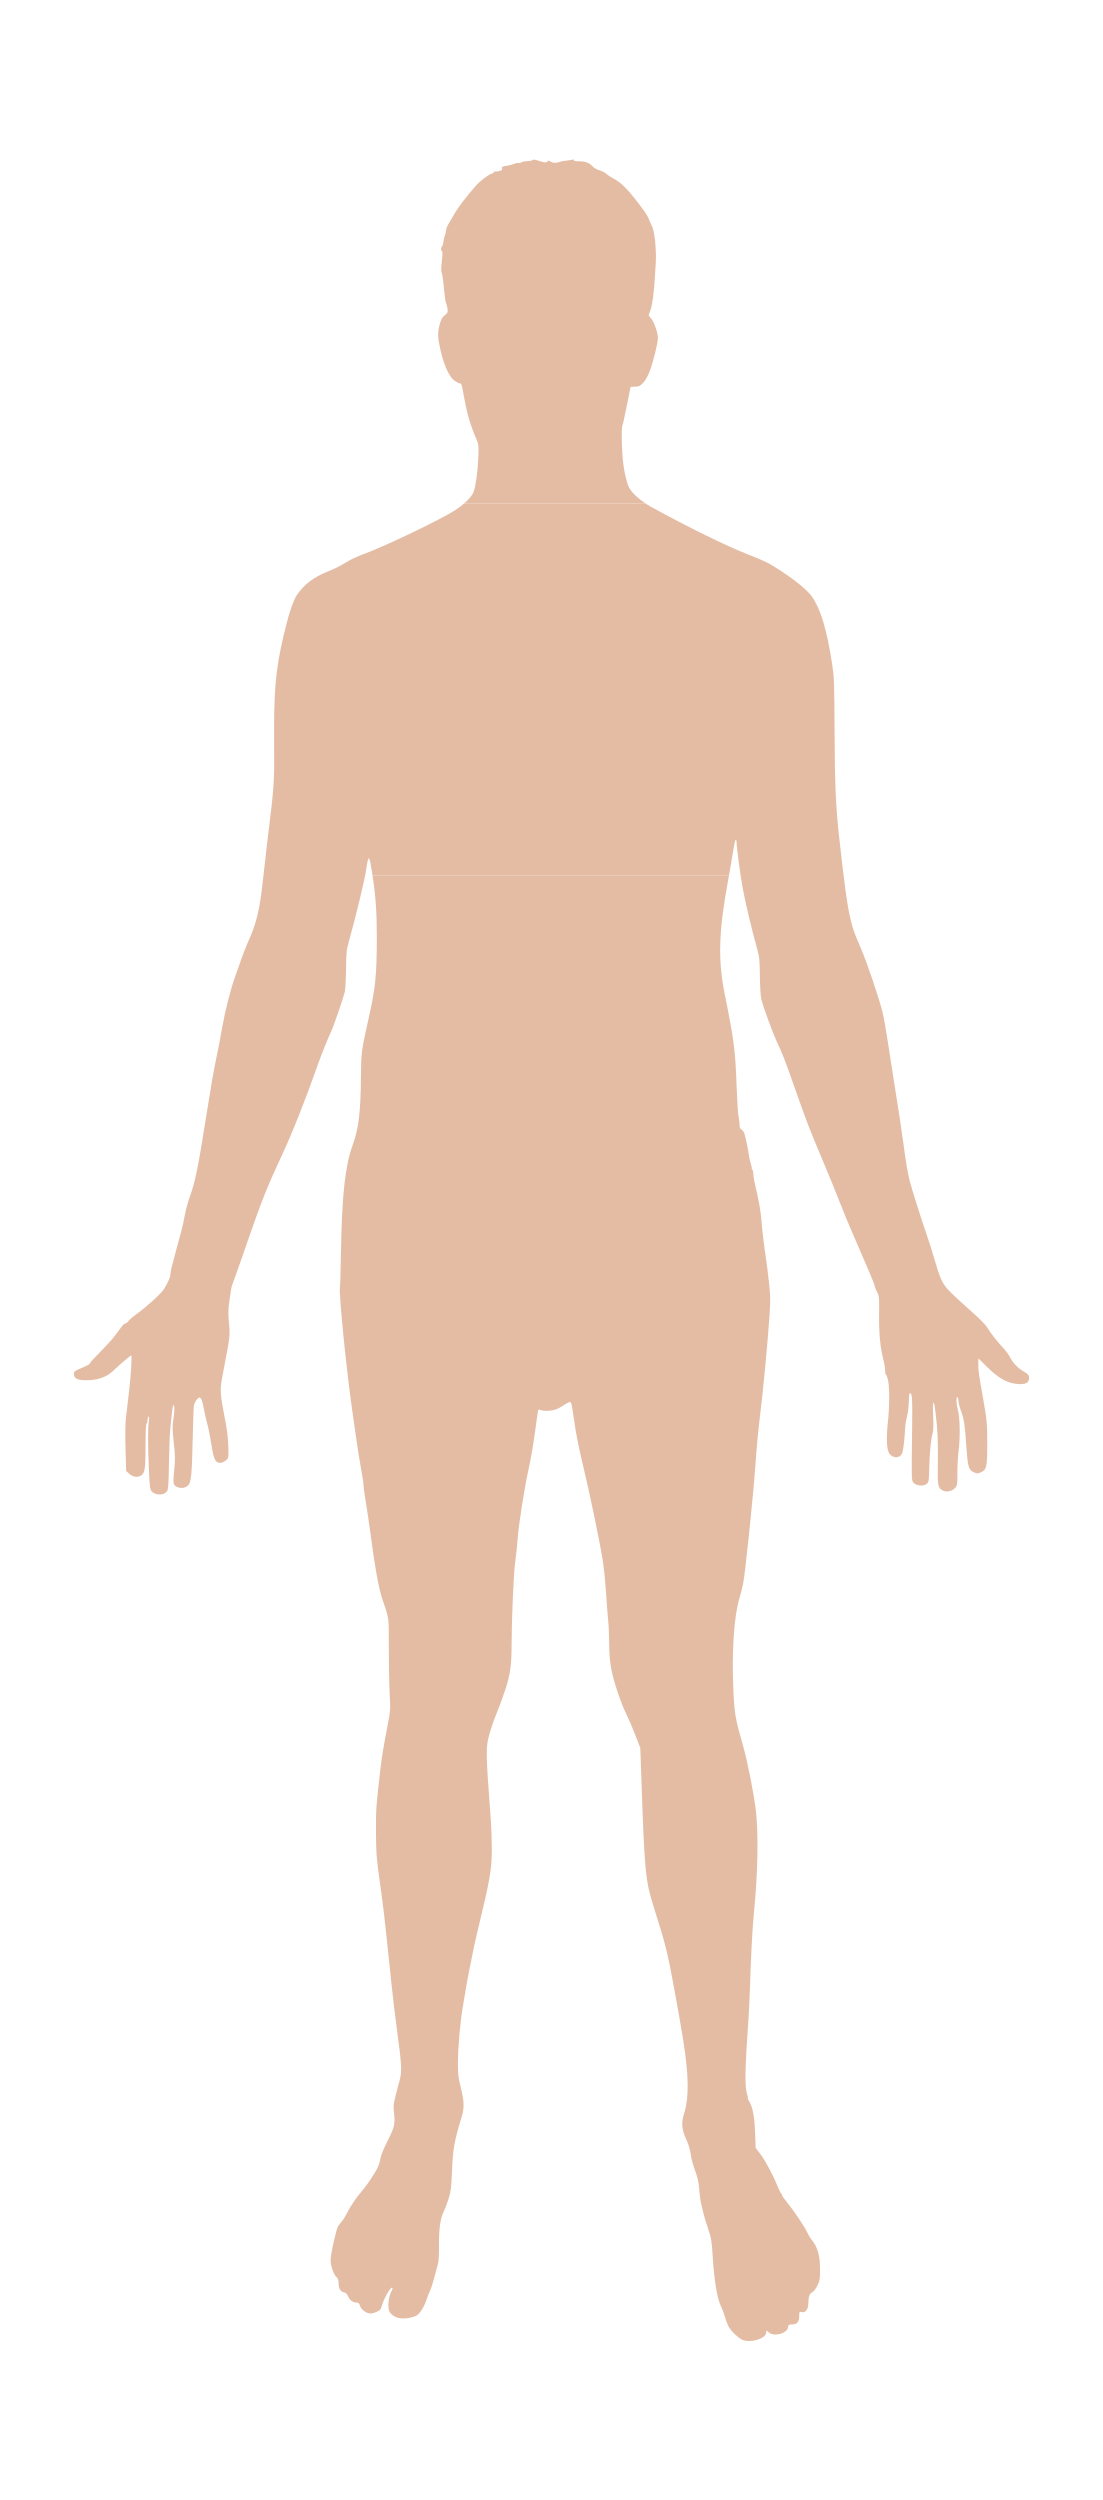
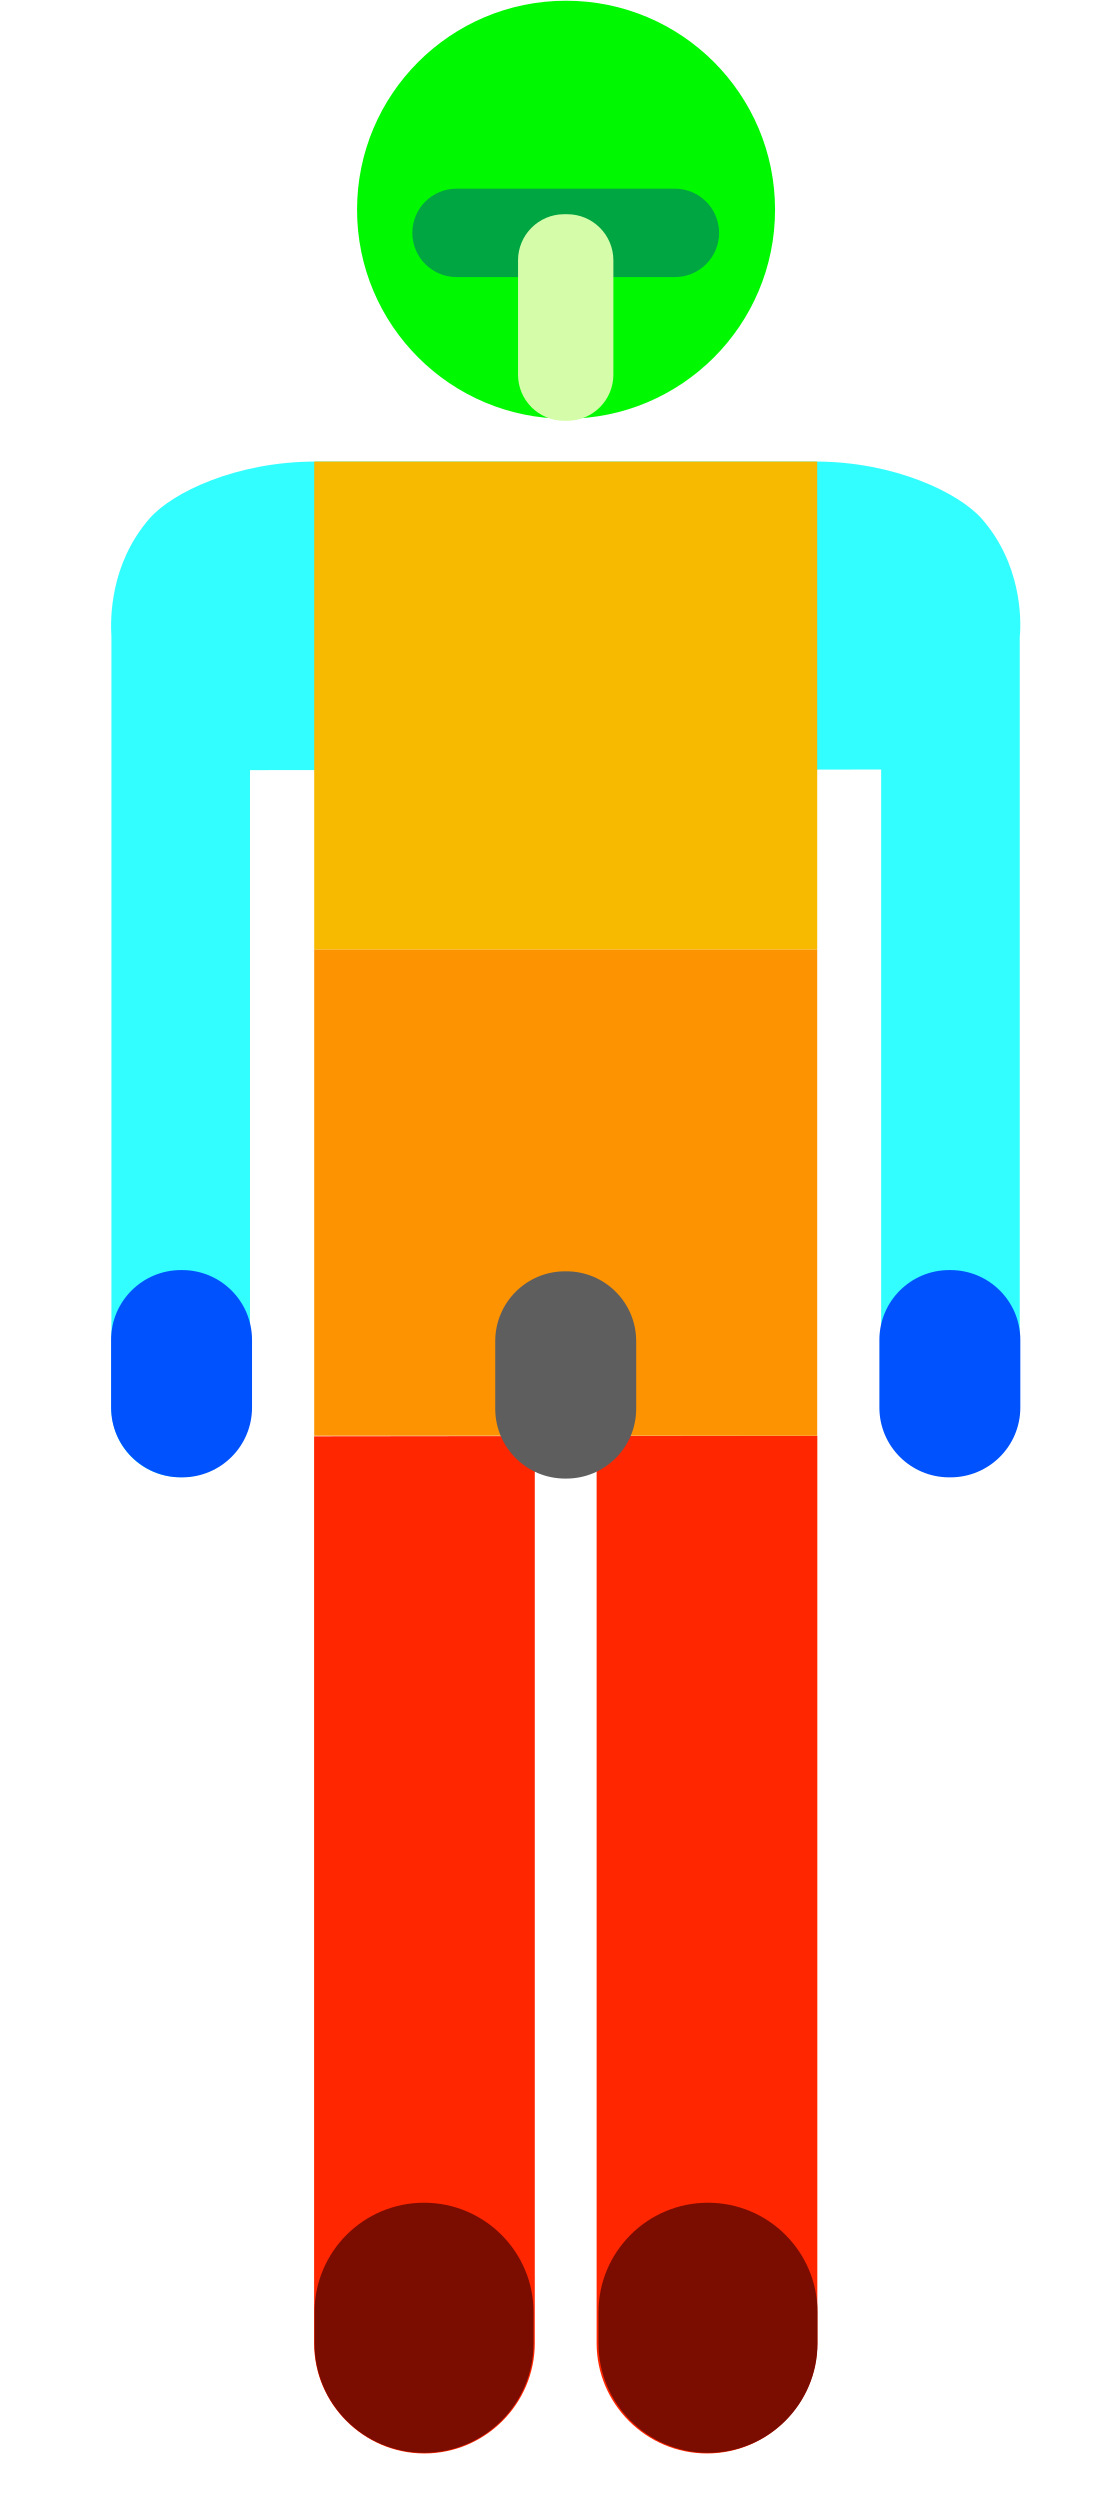
- <svg xmlns="http://www.w3.org/2000/svg" version="1.0" id="svg2" height="550" width="242.5">
-   <defs id="defs4" />
-   <g transform="translate(41.50003,-1019.077)" id="layer1">
-     <path id="abdomen" d="m 40.461,1211.728 c 0.686,4.423 0.949,8.172 0.939,13.602 -0.014,8.028 -0.298,11.017 -1.601,16.854 -1.818,8.147 -1.848,8.362 -1.891,13.681 -0.064,7.962 -0.493,11.499 -1.842,15.195 -1.644,4.505 -2.345,10.97 -2.555,23.548 -0.066,3.973 -0.163,7.354 -0.215,7.515 -0.34,1.043 1.518,19.499 2.857,28.383 0.181,1.204 0.532,3.666 0.78,5.472 0.248,1.806 0.691,4.561 0.986,6.122 0.295,1.561 0.536,3.173 0.536,3.582 0,0.409 0.242,2.185 0.539,3.947 0.296,1.762 0.739,4.754 0.983,6.649 0.92,7.138 1.833,12.218 2.606,14.504 1.571,4.645 1.454,3.77 1.454,10.835 0,3.551 0.086,8.082 0.19,10.069 0.186,3.525 0.174,3.696 -0.484,7.114 -0.837,4.347 -1.253,6.873 -1.548,9.412 -0.951,8.175 -1.003,8.916 -0.98,13.899 0.021,4.65 0.099,5.68 0.81,10.725 0.433,3.07 0.893,6.616 1.023,7.88 0.13,1.264 0.425,3.973 0.655,6.019 0.23,2.047 0.627,5.839 0.881,8.427 0.254,2.588 0.85,7.562 1.325,11.054 0.943,6.931 1.029,8.595 0.539,10.404 -1.385,5.109 -1.467,5.551 -1.296,6.998 0.32,2.705 0.179,3.368 -1.365,6.419 -0.952,1.882 -1.496,3.253 -1.649,4.159 -0.156,0.923 -0.509,1.802 -1.115,2.774 -1.392,2.234 -1.82,2.829 -3.459,4.816 -0.844,1.023 -1.931,2.649 -2.415,3.612 -0.484,0.963 -1.108,1.997 -1.386,2.298 -0.278,0.301 -0.659,0.793 -0.847,1.094 -0.479,0.769 -1.685,6.199 -1.685,7.588 0,1.231 0.735,3.227 1.387,3.766 0.223,0.185 0.364,0.624 0.364,1.139 0,1.21 0.407,1.958 1.145,2.106 0.438,0.087 0.713,0.336 0.92,0.833 0.355,0.851 1.11,1.423 1.878,1.423 0.445,0 0.607,0.148 0.772,0.707 0.25,0.842 1.427,1.701 2.332,1.701 0.667,0 1.921,-0.547 2.2,-0.961 0.09,-0.134 0.273,-0.637 0.405,-1.118 0.341,-1.24 1.707,-3.612 2.081,-3.612 0.247,0 0.214,0.197 -0.161,0.93 -0.652,1.276 -0.823,3.666 -0.317,4.437 0.898,1.37 2.788,1.774 5.095,1.089 0.942,-0.28 1.224,-0.501 1.885,-1.478 0.428,-0.632 0.922,-1.65 1.099,-2.263 0.177,-0.613 0.522,-1.508 0.768,-1.99 0.246,-0.482 0.705,-1.901 1.021,-3.154 0.316,-1.253 0.671,-2.592 0.789,-2.977 0.118,-0.385 0.202,-2.108 0.186,-3.83 -0.034,-3.614 0.287,-6 0.994,-7.399 0.274,-0.542 0.765,-1.822 1.091,-2.845 0.52,-1.631 0.616,-2.389 0.772,-6.129 0.208,-5.002 0.504,-6.649 2.185,-12.148 0.565,-1.851 0.49,-3.367 -0.325,-6.582 -0.449,-1.771 -0.549,-2.69 -0.549,-5.057 0,-3.519 0.52,-9.397 1.119,-12.658 0.243,-1.324 0.525,-2.999 0.626,-3.721 0.101,-0.722 0.38,-2.249 0.621,-3.393 0.241,-1.144 0.601,-2.966 0.801,-4.049 0.2,-1.083 0.744,-3.546 1.209,-5.472 2.708,-11.203 3.079,-13.361 3.08,-17.934 0.001,-1.798 -0.103,-4.654 -0.229,-6.348 -1.134,-15.193 -1.143,-15.825 -0.248,-19.001 0.348,-1.235 1.046,-3.231 1.552,-4.435 0.506,-1.204 1.355,-3.519 1.887,-5.144 1.105,-3.377 1.389,-5.457 1.391,-10.178 0.003,-5.341 0.458,-15.677 0.792,-17.949 0.177,-1.204 0.42,-3.494 0.539,-5.09 0.261,-3.48 1.473,-11.133 2.505,-15.814 0.411,-1.866 1.009,-5.363 1.328,-7.771 0.319,-2.408 0.617,-4.5 0.661,-4.649 0.06,-0.205 0.228,-0.214 0.69,-0.036 0.361,0.139 1.163,0.176 1.967,0.091 1.094,-0.115 1.646,-0.33 2.846,-1.106 1.223,-0.791 1.529,-0.908 1.719,-0.656 0.127,0.168 0.457,2.012 0.732,4.098 0.308,2.33 0.992,5.816 1.774,9.045 1.649,6.805 4.054,18.451 4.589,22.217 0.23,1.625 0.525,4.679 0.656,6.785 0.13,2.107 0.332,4.717 0.447,5.801 0.115,1.083 0.211,3.353 0.213,5.042 0.003,2.152 0.14,3.819 0.459,5.563 0.499,2.732 2.11,7.568 3.321,9.972 0.425,0.844 1.289,2.863 1.921,4.487 l 1.148,2.953 0.19,5.472 c 0.774,22.286 0.897,23.576 2.83,29.734 2.271,7.238 2.544,8.236 3.456,12.621 0.648,3.119 2.367,12.657 2.977,16.526 1.21,7.664 1.284,12.536 0.242,15.869 -0.727,2.328 -0.628,3.61 0.471,6.048 0.484,1.074 0.834,2.257 0.93,3.145 0.085,0.783 0.504,2.359 0.932,3.502 0.591,1.581 0.814,2.578 0.932,4.159 0.085,1.144 0.25,2.473 0.367,2.955 0.117,0.482 0.35,1.467 0.518,2.189 0.168,0.722 0.655,2.348 1.083,3.612 0.705,2.081 0.799,2.65 0.998,6.019 0.296,5.024 0.985,9.285 1.754,10.835 0.328,0.662 0.774,1.844 0.99,2.627 0.216,0.782 0.611,1.767 0.878,2.189 0.674,1.063 2.026,2.319 2.939,2.729 1.639,0.735 4.931,-0.186 5.184,-1.451 l 0.129,-0.642 0.477,0.448 c 1.113,1.046 4.077,0.244 4.239,-1.146 0.062,-0.533 0.158,-0.595 0.918,-0.595 1.06,0 1.53,-0.588 1.53,-1.913 0,-0.885 0.031,-0.933 0.528,-0.808 0.825,0.207 1.436,-0.55 1.468,-1.82 0.04,-1.61 0.251,-2.235 0.85,-2.526 0.313,-0.152 0.801,-0.779 1.142,-1.469 0.532,-1.076 0.595,-1.448 0.599,-3.502 0.006,-3.103 -0.539,-5.029 -1.875,-6.631 -0.281,-0.337 -0.698,-1.036 -0.928,-1.554 -0.51,-1.153 -3.135,-5.059 -4.502,-6.697 -0.551,-0.661 -1.003,-1.294 -1.003,-1.405 0,-0.112 -0.132,-0.359 -0.293,-0.549 -0.161,-0.19 -0.525,-0.936 -0.808,-1.659 -0.873,-2.226 -2.695,-5.626 -3.754,-7.004 l -1.009,-1.313 -0.124,-3.393 c -0.128,-3.505 -0.556,-5.722 -1.333,-6.907 -0.207,-0.315 -0.326,-0.623 -0.265,-0.684 0.061,-0.061 -0.03,-0.508 -0.201,-0.994 -0.5,-1.418 -0.406,-5.948 0.338,-16.26 0.122,-1.685 0.27,-4.788 0.331,-6.895 0.187,-6.506 0.546,-13.316 0.878,-16.636 0.856,-8.566 1.022,-17.128 0.432,-22.327 -0.423,-3.725 -1.883,-11.12 -2.874,-14.556 -1.621,-5.619 -1.818,-6.729 -2.062,-11.601 -0.432,-8.624 0.096,-16.764 1.348,-20.794 0.224,-0.722 0.562,-2.046 0.749,-2.941 0.491,-2.347 2.24,-19.204 2.738,-26.39 0.233,-3.371 0.671,-8.05 0.973,-10.397 0.63,-4.899 1.727,-16.431 2.114,-22.225 0.232,-3.466 0.217,-4.374 -0.116,-7.442 -0.209,-1.922 -0.511,-4.332 -0.67,-5.355 -0.417,-2.672 -0.717,-5.19 -0.991,-8.318 -0.211,-2.405 -0.513,-4.07 -1.533,-8.427 -0.141,-0.602 -0.25,-1.383 -0.242,-1.736 0.008,-0.353 -0.094,-0.771 -0.226,-0.93 -0.132,-0.159 -0.188,-0.289 -0.125,-0.289 0.063,0 -0.033,-0.468 -0.213,-1.04 -0.18,-0.572 -0.359,-1.335 -0.396,-1.696 -0.116,-1.117 -0.782,-4.346 -1.029,-4.988 -0.129,-0.336 -0.418,-0.709 -0.642,-0.829 -0.297,-0.159 -0.409,-0.468 -0.413,-1.141 -0.004,-0.507 -0.102,-1.317 -0.22,-1.798 -0.118,-0.481 -0.308,-3.535 -0.423,-6.785 -0.269,-7.638 -0.574,-9.985 -2.601,-20.028 -1.528,-7.569 -1.343,-13.839 0.74,-25.063 0.064,-0.344 0.107,-0.645 0.174,-1.016 z" style="fill:#e3bba3;fill-opacity:0.988;stroke-width:0.219" />
-     <path id="chest" d="m 40.461,1211.728 h 78.399 c 0.355,-1.966 0.754,-4.247 0.924,-5.386 0.202,-1.354 0.454,-2.462 0.56,-2.462 0.106,0 0.193,0.135 0.193,0.3 0,1.16 0.79,7.199 1.322,10.105 0.618,3.376 1.972,9.088 3.191,13.454 0.52,1.862 0.585,2.502 0.627,6.129 0.029,2.483 0.158,4.473 0.334,5.144 0.443,1.69 2.563,7.495 3.318,9.084 1.292,2.72 1.908,4.303 4.005,10.288 2.614,7.459 3.191,8.956 6.249,16.198 1.347,3.19 2.989,7.216 3.649,8.945 0.66,1.73 1.938,4.833 2.841,6.895 3.34,7.633 4.89,11.325 4.89,11.646 0,0.181 0.222,0.744 0.492,1.251 0.468,0.875 0.49,1.136 0.445,5.156 -0.046,4.152 0.278,7.3 1.045,10.152 0.123,0.455 0.244,1.311 0.269,1.901 0.025,0.59 0.11,1.033 0.189,0.985 0.078,-0.049 0.275,0.429 0.436,1.061 0.381,1.487 0.38,5.851 -0.004,9.357 -0.388,3.563 -0.264,6.149 0.333,6.949 0.899,1.204 2.557,1.004 2.896,-0.348 0.212,-0.846 0.5,-3.563 0.572,-5.397 0.024,-0.602 0.204,-1.696 0.402,-2.431 0.198,-0.735 0.375,-2.188 0.395,-3.229 0.019,-1.041 0.107,-1.892 0.195,-1.892 0.595,0 0.639,0.84 0.518,9.875 -0.118,8.797 -0.103,9.318 0.278,9.778 0.589,0.713 2.203,0.89 2.908,0.319 0.509,-0.412 0.534,-0.555 0.599,-3.47 0.075,-3.381 0.392,-6.586 0.763,-7.735 0.163,-0.505 0.195,-1.775 0.098,-3.825 -0.167,-3.494 0.15,-3.89 0.53,-0.663 0.467,3.969 0.571,6.227 0.504,10.935 -0.074,5.182 -0.012,5.551 1.041,6.179 0.764,0.456 2.054,0.204 2.739,-0.534 0.496,-0.535 0.523,-0.714 0.523,-3.387 0,-1.552 0.123,-3.779 0.274,-4.948 0.362,-2.814 0.291,-7.046 -0.147,-8.737 -0.391,-1.51 -0.452,-2.91 -0.126,-2.91 0.12,0 0.219,0.333 0.219,0.74 0,0.407 0.235,1.367 0.522,2.134 0.728,1.946 0.868,2.871 1.235,8.149 0.296,4.258 0.489,4.932 1.565,5.458 0.735,0.359 0.872,0.364 1.595,0.062 1.289,-0.539 1.433,-1.171 1.427,-6.304 -0.004,-4.626 -0.044,-5.045 -0.966,-10.24 -0.906,-5.108 -0.999,-5.779 -0.999,-7.196 v -1.345 l 2.025,1.984 c 2.473,2.424 4.371,3.476 6.595,3.654 1.809,0.145 2.543,-0.237 2.543,-1.325 0,-0.632 -0.139,-0.799 -1.206,-1.445 -1.372,-0.831 -2.305,-1.812 -2.976,-3.128 -0.255,-0.499 -0.927,-1.408 -1.494,-2.019 -1.411,-1.52 -2.855,-3.373 -3.55,-4.556 -0.357,-0.608 -1.826,-2.075 -3.831,-3.827 -1.788,-1.563 -3.85,-3.482 -4.582,-4.265 -1.475,-1.577 -1.975,-2.677 -3.26,-7.177 -0.395,-1.384 -1.065,-3.502 -1.487,-4.706 -1.15,-3.276 -3.367,-10.279 -3.854,-12.174 -0.423,-1.647 -0.885,-4.334 -1.33,-7.745 -0.428,-3.273 -1.12,-7.867 -1.979,-13.133 -0.471,-2.889 -1.155,-7.273 -1.519,-9.741 -0.364,-2.468 -0.865,-5.324 -1.113,-6.348 -0.742,-3.064 -3.439,-11.068 -4.795,-14.228 -1.537,-3.584 -1.631,-3.84 -2.171,-5.91 -0.768,-2.942 -1.435,-7.675 -2.676,-18.989 -0.697,-6.35 -0.911,-11.4 -0.961,-22.709 -0.049,-10.966 -0.088,-12.049 -0.54,-14.994 -1.168,-7.609 -2.575,-12.258 -4.51,-14.893 -1.012,-1.379 -3.503,-3.438 -6.67,-5.514 -2.752,-1.804 -3.431,-2.145 -7.333,-3.678 -4.916,-1.932 -12.958,-5.882 -21.438,-10.531 -0.399,-0.219 -0.781,-0.468 -1.158,-0.718 H 60.64 c -0.558,0.48 -1.181,0.968 -1.939,1.467 -3.083,2.034 -15.092,7.804 -20.176,9.695 -1.183,0.44 -2.693,1.124 -3.355,1.52 -2.147,1.284 -2.891,1.662 -4.578,2.332 -3.105,1.232 -5.242,2.869 -6.81,5.219 -0.82,1.229 -1.906,4.564 -2.923,8.974 -1.766,7.657 -2.14,12.037 -2.054,24.078 0.059,8.305 0.03,8.727 -1.467,20.904 -0.296,2.408 -0.746,6.348 -1.001,8.755 -0.687,6.499 -1.438,9.591 -3.321,13.681 -0.36,0.782 -1.031,2.506 -1.49,3.83 -0.459,1.324 -1.032,2.95 -1.273,3.612 -0.996,2.738 -2.231,7.575 -2.877,11.273 -0.379,2.167 -0.925,5.024 -1.214,6.348 -0.586,2.686 -1.218,6.326 -2.397,13.79 -1.706,10.805 -2.328,13.832 -3.519,17.122 -0.41,1.133 -0.895,2.921 -1.078,3.973 -0.183,1.052 -0.532,2.646 -0.776,3.542 -0.244,0.896 -0.633,2.319 -0.863,3.161 -1.213,4.441 -1.531,5.746 -1.535,6.303 -0.004,0.647 -0.397,1.562 -1.405,3.275 -0.582,0.988 -4.02,4.088 -6.388,5.759 -0.524,0.37 -1.16,0.936 -1.413,1.259 -0.254,0.323 -0.587,0.587 -0.741,0.587 -0.285,0 -0.452,0.196 -2.15,2.519 -0.529,0.724 -2.014,2.372 -3.299,3.664 -1.286,1.292 -2.338,2.449 -2.338,2.572 0,0.206 -0.475,0.454 -2.681,1.394 -0.649,0.277 -0.821,0.469 -0.821,0.92 0,0.974 0.763,1.391 2.561,1.4 2.673,0.013 4.556,-0.637 6.121,-2.11 1.557,-1.466 3.759,-3.355 3.908,-3.355 0.239,0 -0.02,4.231 -0.515,8.427 -0.256,2.167 -0.553,4.679 -0.66,5.582 -0.107,0.903 -0.134,3.841 -0.059,6.53 l 0.135,4.888 0.715,0.638 c 0.758,0.678 1.695,0.829 2.492,0.402 0.91,-0.487 1.062,-1.418 1.062,-6.529 0,-2.97 0.084,-4.861 0.219,-4.945 0.12,-0.075 0.219,-0.419 0.219,-0.766 0,-0.347 0.1,-0.693 0.223,-0.768 0.148,-0.092 0.167,0.288 0.055,1.136 -0.217,1.644 -0.207,5.231 0.029,10.577 0.168,3.805 0.235,4.32 0.625,4.749 0.846,0.931 2.737,0.904 3.36,-0.048 0.275,-0.42 0.352,-1.567 0.423,-6.274 0.048,-3.168 0.193,-6.696 0.324,-7.84 0.13,-1.144 0.295,-2.695 0.366,-3.447 0.071,-0.752 0.213,-1.368 0.317,-1.368 0.264,0 0.238,1.339 -0.064,3.321 -0.211,1.388 -0.191,2.243 0.114,4.925 0.295,2.588 0.325,3.688 0.15,5.434 -0.341,3.408 -0.315,3.765 0.312,4.176 0.83,0.544 2.038,0.457 2.688,-0.193 0.693,-0.693 0.838,-2.216 1.029,-10.769 0.075,-3.371 0.19,-6.433 0.255,-6.804 0.065,-0.371 0.345,-0.959 0.622,-1.307 0.733,-0.919 1.097,-0.48 1.523,1.838 0.194,1.054 0.543,2.585 0.777,3.402 0.234,0.817 0.64,2.86 0.902,4.539 0.531,3.398 0.879,4.132 1.954,4.132 0.35,0 0.901,-0.235 1.242,-0.53 0.614,-0.529 0.614,-0.531 0.553,-3.01 -0.034,-1.364 -0.248,-3.465 -0.477,-4.669 -1.5,-7.908 -1.477,-7.418 -0.56,-12.258 1.515,-7.995 1.457,-7.392 1.095,-11.273 -0.091,-0.974 -0.05,-2.309 0.1,-3.284 0.139,-0.903 0.305,-2.085 0.368,-2.627 0.063,-0.542 0.196,-1.182 0.296,-1.423 0.306,-0.736 1.656,-4.558 3.518,-9.959 2.912,-8.443 4.349,-12.045 7.38,-18.496 2.298,-4.891 5.152,-12.097 8.192,-20.685 0.685,-1.934 2.081,-5.379 2.796,-6.895 0.491,-1.043 2.548,-7.027 2.897,-8.427 0.135,-0.542 0.264,-2.807 0.287,-5.034 0.038,-3.644 0.1,-4.257 0.625,-6.129 1.486,-5.298 3.433,-13.355 3.768,-15.59 0.561,-3.75 0.683,-3.688 1.385,0.706 0.022,0.14 0.035,0.268 0.057,0.407 z" style="fill:#e3bba3;fill-opacity:0.988;stroke-width:0.219" />
-     <path id="head" d="m 60.64,1129.802 h 39.819 c -1.536,-1.02 -2.845,-2.243 -3.472,-3.314 -0.623,-1.062 -1.329,-4.248 -1.513,-6.818 -0.239,-3.346 -0.262,-6.311 -0.056,-6.957 0.229,-0.717 0.283,-0.962 1.2,-5.472 l 0.623,-3.064 0.649,-0.019 c 1.2,-0.033 1.339,-0.089 2.089,-0.84 0.469,-0.469 1.012,-1.427 1.457,-2.572 0.741,-1.904 1.808,-6.255 1.808,-7.369 0,-1.053 -0.842,-3.465 -1.47,-4.212 l -0.584,-0.694 0.374,-1.052 c 0.475,-1.338 0.779,-3.616 1.037,-7.76 0.253,-4.073 0.246,-3.786 0.141,-6.019 -0.104,-2.22 -0.451,-4.158 -0.89,-4.982 -0.176,-0.33 -0.446,-0.945 -0.6,-1.366 -0.154,-0.421 -0.604,-1.21 -1,-1.751 -3.251,-4.446 -4.931,-6.228 -6.748,-7.159 -0.602,-0.308 -1.317,-0.781 -1.589,-1.051 -0.272,-0.27 -0.94,-0.615 -1.483,-0.767 -0.544,-0.152 -1.208,-0.514 -1.475,-0.804 -0.802,-0.869 -1.644,-1.2 -3.033,-1.193 -0.875,0 -1.248,-0.071 -1.15,-0.231 0.101,-0.163 -0.086,-0.189 -0.596,-0.085 -0.408,0.084 -1.038,0.177 -1.399,0.206 -0.361,0.03 -0.804,0.114 -0.985,0.187 -0.808,0.329 -1.646,0.324 -2.159,-0.013 -0.404,-0.265 -0.567,-0.287 -0.633,-0.087 -0.124,0.373 -0.79,0.337 -2.057,-0.113 -0.71,-0.252 -1.13,-0.306 -1.233,-0.159 -0.086,0.123 -0.63,0.239 -1.209,0.257 -0.579,0.018 -1.19,0.147 -1.358,0.287 -0.168,0.14 -0.405,0.193 -0.525,0.118 -0.12,-0.075 -0.545,0 -0.944,0.168 -0.399,0.167 -1.2,0.374 -1.782,0.461 -0.889,0.133 -1.04,0.224 -0.95,0.568 0.082,0.315 -0.051,0.447 -0.581,0.572 -0.378,0.09 -0.811,0.14 -0.961,0.112 -0.15,-0.029 -0.274,0.041 -0.274,0.154 0,0.113 -0.222,0.261 -0.493,0.331 -0.672,0.171 -2.535,1.602 -3.467,2.662 -1.91,2.173 -3.808,4.629 -4.454,5.763 -0.388,0.68 -1.017,1.741 -1.399,2.356 -0.382,0.615 -0.694,1.38 -0.694,1.7 0,0.319 -0.094,0.752 -0.208,0.961 -0.114,0.209 -0.267,0.846 -0.341,1.415 -0.073,0.569 -0.226,1.092 -0.34,1.162 -0.271,0.167 -0.266,0.92 0.006,1.014 0.136,0.047 0.124,0.846 -0.032,2.217 -0.173,1.52 -0.176,2.284 -0.011,2.627 0.128,0.266 0.339,1.746 0.47,3.29 0.131,1.544 0.325,2.972 0.431,3.174 0.106,0.202 0.26,0.773 0.342,1.27 0.129,0.78 0.08,0.959 -0.358,1.315 -0.819,0.665 -1.046,1.052 -1.388,2.364 -0.454,1.742 -0.407,2.821 0.248,5.647 0.762,3.293 1.944,5.838 3.065,6.6 0.464,0.315 0.963,0.573 1.108,0.573 0.399,0 0.484,0.235 0.848,2.335 0.711,4.097 1.432,6.642 2.755,9.735 0.6,1.401 0.619,1.556 0.521,4.216 -0.112,3.034 -0.604,6.534 -1.079,7.67 -0.314,0.751 -1.021,1.576 -2.02,2.435 z" style="fill:#e3bba3;fill-opacity:0.988;stroke-width:0.219" />
+ <svg xmlns="http://www.w3.org/2000/svg" version="1.1" id="svg2" xml:space="preserve" width="242" height="550" viewBox="0 0 242 550">
+   <defs id="defs6">
+     <clipPath clipPathUnits="userSpaceOnUse" id="clipPath18">
+       <path d="M 0,1.8311e-4 H 1023.96 V 768 H 0 Z" id="path16" style="clip-rule:evenodd" />
+     </clipPath>
+     <clipPath clipPathUnits="userSpaceOnUse" id="clipPath52">
+       <path d="M 0,768 H 1023.96 V 1.8311e-4 L -3.0518e-5,1.2207e-4" id="path50" style="clip-rule:evenodd" />
+     </clipPath>
+     <clipPath clipPathUnits="userSpaceOnUse" id="clipPath62">
+       <path d="M 0,768 H 1023.96 V 1.8311e-4 L -3.0518e-5,1.2207e-4" id="path60" style="clip-rule:evenodd" />
+     </clipPath>
+     <clipPath clipPathUnits="userSpaceOnUse" id="clipPath108">
+       <path d="M 1.5259e-5,768 H 1023.96 V 1.8311e-4 L 1.5259e-5,1.2207e-4" id="path106" style="clip-rule:evenodd" />
+     </clipPath>
+     <clipPath clipPathUnits="userSpaceOnUse" id="clipPath148">
+       <path d="M -6.1035e-5,768 H 1023.96 V 1.8311e-4 L 0,1.2207e-4" id="path146" style="clip-rule:evenodd" />
+     </clipPath>
+     <clipPath clipPathUnits="userSpaceOnUse" id="clipPath158">
+       <path d="M -6.1035e-5,768 H 1023.96 V 1.8311e-4 L 0,1.2207e-4" id="path156" style="clip-rule:evenodd" />
+     </clipPath>
+     <clipPath clipPathUnits="userSpaceOnUse" id="clipPath204">
+       <path d="M 0,768 H 1023.96 V 1.8311e-4 L 0,1.2207e-4" id="path202" style="clip-rule:evenodd" />
+     </clipPath>
+     <clipPath clipPathUnits="userSpaceOnUse" id="clipPath214">
+       <path d="M 0,768 H 1023.96 V 1.8311e-4 L 0,1.2207e-4" id="path212" style="clip-rule:evenodd" />
+     </clipPath>
+   </defs>
+   <g id="g10" transform="matrix(1.333333,0,0,-1.333333,0,550)">
+     <path d="m 52.064,336.342 c -13.053,0 -23.674,-5.092 -27.427,-9.434 -6.47,-7.495 -6.45,-16.397 -6.251,-19.532 v -127.167 c 0,-6.375 5.035,-11.447 11.419,-11.447 6.365,0 11.447,5.178 11.447,11.447 v 105.222 l 104.139,0.095 v -105.231 c 0,-6.365 5.035,-11.409 11.419,-11.409 6.375,0 11.447,5.149 11.447,11.409 v 127.082 c 0.304,3.135 0.209,12.15 -6.27,19.532 -3.733,4.247 -14.383,9.434 -27.436,9.434 H 93.36 Z" style="fill:#32fdff;fill-opacity:1;fill-rule:evenodd;stroke:none;stroke-width:0.95" id="arms" />
+     <path d="m 51.731,175.507 h 0.095 v -149.625 c 0,-10.013 8.189,-18.202 18.202,-18.202 10.013,0 18.212,8.189 18.212,18.202 v 149.625 h 5.139 5.064 v -149.625 c 0,-10.013 8.189,-18.202 18.202,-18.202 10.013,0 18.212,8.189 18.212,18.202 v 149.72 h 0.095 z" style="fill:#ff2600;fill-opacity:1;fill-rule:evenodd;stroke:none;stroke-width:0.95" id="legs" />
+     <path d="m 58.913,377.895 c 0,19.047 15.438,34.485 34.485,34.485 19.048,0 34.485,-15.438 34.485,-34.485 0,-19.047 -15.438,-34.485 -34.485,-34.485 -19.047,0 -34.485,15.438 -34.485,34.485 z" style="fill:#00f900;fill-opacity:1;fill-rule:evenodd;stroke:none;stroke-width:0.95" id="head" />
+     <path d="m 51.845,175.602 h 82.992 v 80.256 H 51.845 Z" style="fill:#fe9301;fill-opacity:1;fill-rule:evenodd;stroke:none;stroke-width:0.95" id="abdomen" />
+     <g transform="matrix(0.95,0,0,0.95,-506.9827,-154.7697)" id="eyes">
+       <g id="g144" clip-path="url(#clipPath148)">
+         <path d="m 612.96,564.36 c -4.24,0 -7.68,-3.44 -7.68,-7.68 v 0 c 0,-4.24 3.44,-7.68 7.68,-7.68 h 37.92 c 4.24,0 7.68,3.44 7.68,7.68 v 0 c 0,4.24 -3.44,7.68 -7.68,7.68 z" style="fill:#00a642;fill-opacity:1;fill-rule:evenodd;stroke:none" id="path150" />
+       </g>
+     </g>
+     <path d="m 85.475,369.545 c 0,4.199 3.41,7.609 7.609,7.609 h 0.513 c 4.199,0 7.61,-3.41 7.61,-7.609 v -18.867 c 0,-4.199 -3.411,-7.609 -7.61,-7.609 h -0.513 c -4.199,0 -7.609,3.41 -7.609,7.609 z" style="fill:#d4fca9;fill-opacity:1;fill-rule:evenodd;stroke:none;stroke-width:0.95" id="nose" />
+     <g transform="matrix(0.95,0,0,0.95,-506.9827,-154.567)" id="hands">
+       <path id="path166" style="fill:#0052ff;fill-opacity:1;fill-rule:evenodd;stroke:none" d="m 552.96,364.19 c 0,6.7 5.43,12.13 12.13,12.13 h 0.22 c 6.7,0 12.13,-5.43 12.13,-12.13 v -11.74 c 0,-6.7 -5.43,-12.13 -12.13,-12.13 h -0.22 c -6.7,0 -12.13,5.43 -12.13,12.13 z" />
+       <path id="path170" style="fill:#0052ff;fill-opacity:1;fill-rule:evenodd;stroke:none" d="m 686.4,364.19 c 0,6.7 5.43,12.13 12.13,12.13 h 0.22 c 6.7,0 12.13,-5.43 12.13,-12.13 v -11.74 c 0,-6.7 -5.43,-12.13 -12.13,-12.13 h -0.22 c -6.7,0 -12.13,5.43 -12.13,12.13 z" />
+     </g>
+     <g transform="matrix(0.95,0,0,0.95,-506.9321,-154.6684)" id="feet">
+       <path id="path174" style="fill:#7b0c00;fill-opacity:1;fill-rule:evenodd;stroke:none" d="m 637.56,195.42 c 0,10.5 8.52,19.02 19.02,19.02 v 0 c 10.5,0 19.02,-8.52 19.02,-19.02 v -5.4 c 0,-10.5 -8.52,-19.02 -19.02,-19.02 v 0 c -10.5,0 -19.02,8.52 -19.02,19.02 z" />
+       <path id="path178" style="fill:#7b0c00;fill-opacity:1;fill-rule:evenodd;stroke:none" d="m 588.24,195.42 c 0,10.5 8.52,19.02 19.02,19.02 v 0 c 10.5,0 19.02,-8.52 19.02,-19.02 v -5.4 c 0,-10.5 -8.52,-19.02 -19.02,-19.02 v 0 c -10.5,0 -19.02,8.52 -19.02,19.02 z" />
+     </g>
+     <path d="m 51.845,255.858 h 82.992 v 80.484 H 51.845 Z" style="fill:#f7ba01;fill-opacity:1;fill-rule:evenodd;stroke:none;stroke-width:0.95" id="chest" />
+     <path d="m 81.713,191.211 c 0,6.365 5.159,11.524 11.524,11.524 h 0.209 c 6.365,0 11.524,-5.159 11.524,-11.524 v -11.153 c 0,-6.365 -5.159,-11.524 -11.524,-11.524 h -0.209 c -6.365,0 -11.524,5.159 -11.524,11.524 z" style="fill:#5e5e5e;fill-opacity:1;fill-rule:evenodd;stroke:none;stroke-width:0.95" id="pelvis" />
  </g>
</svg>
